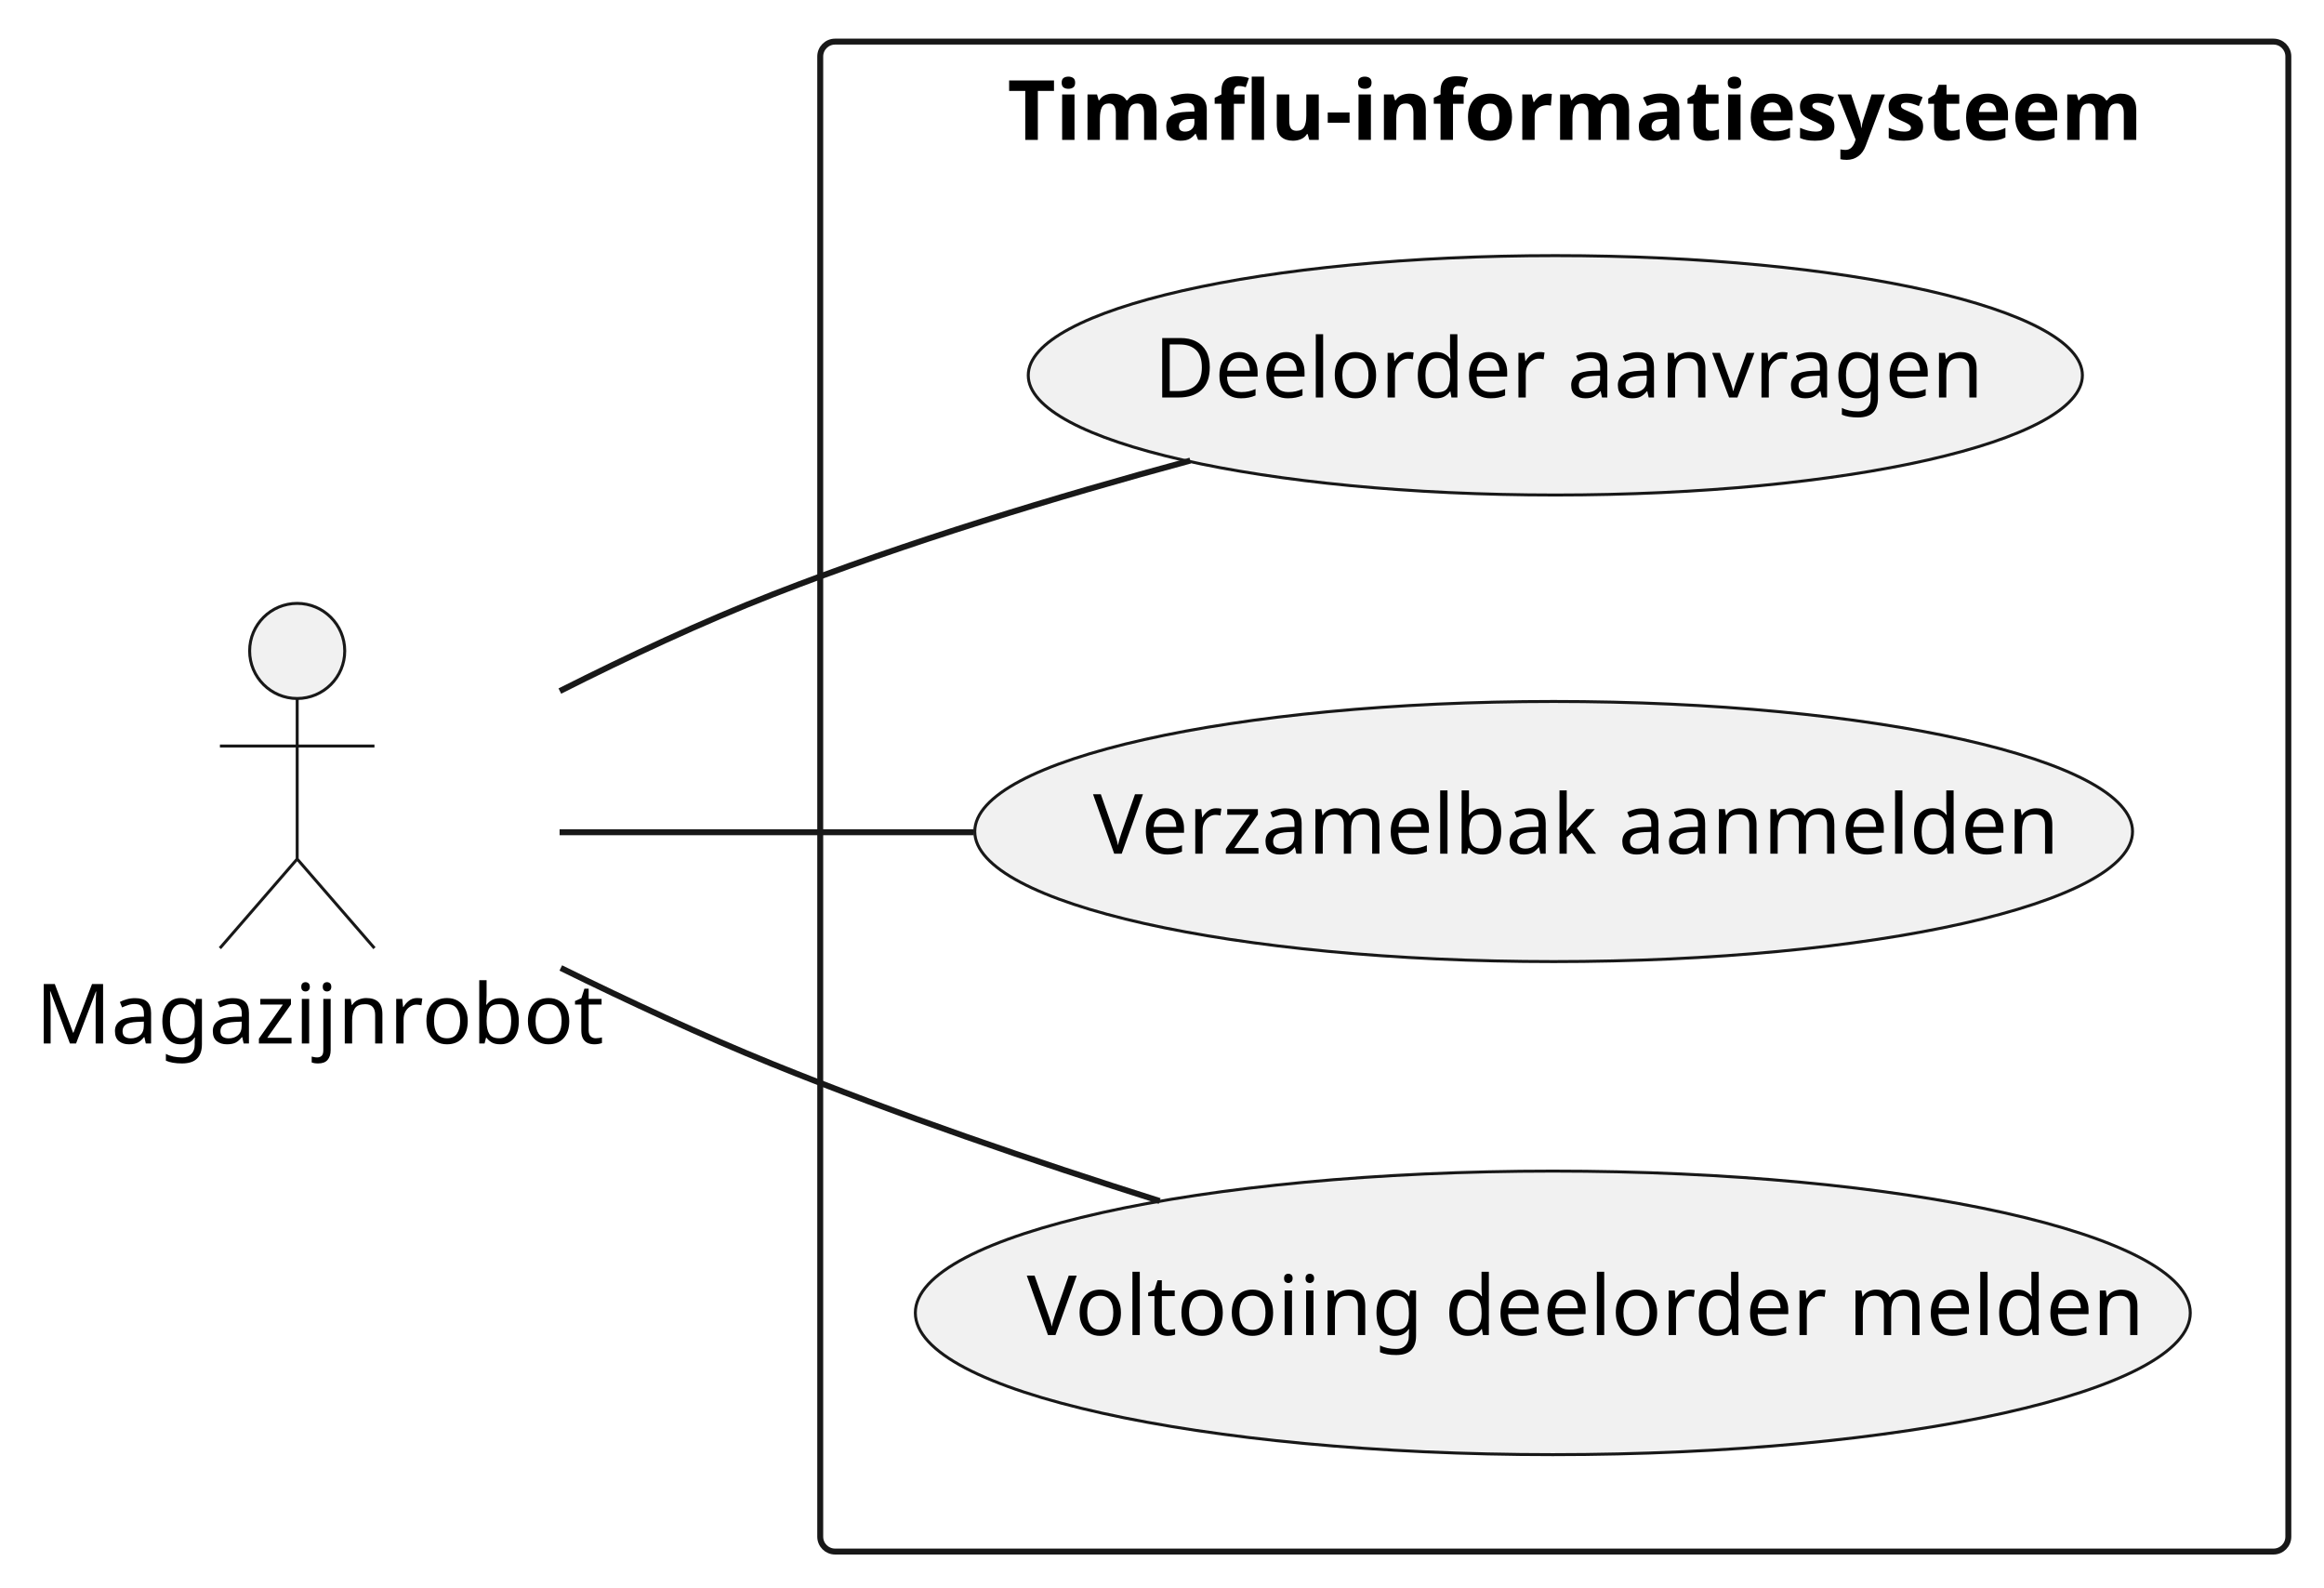
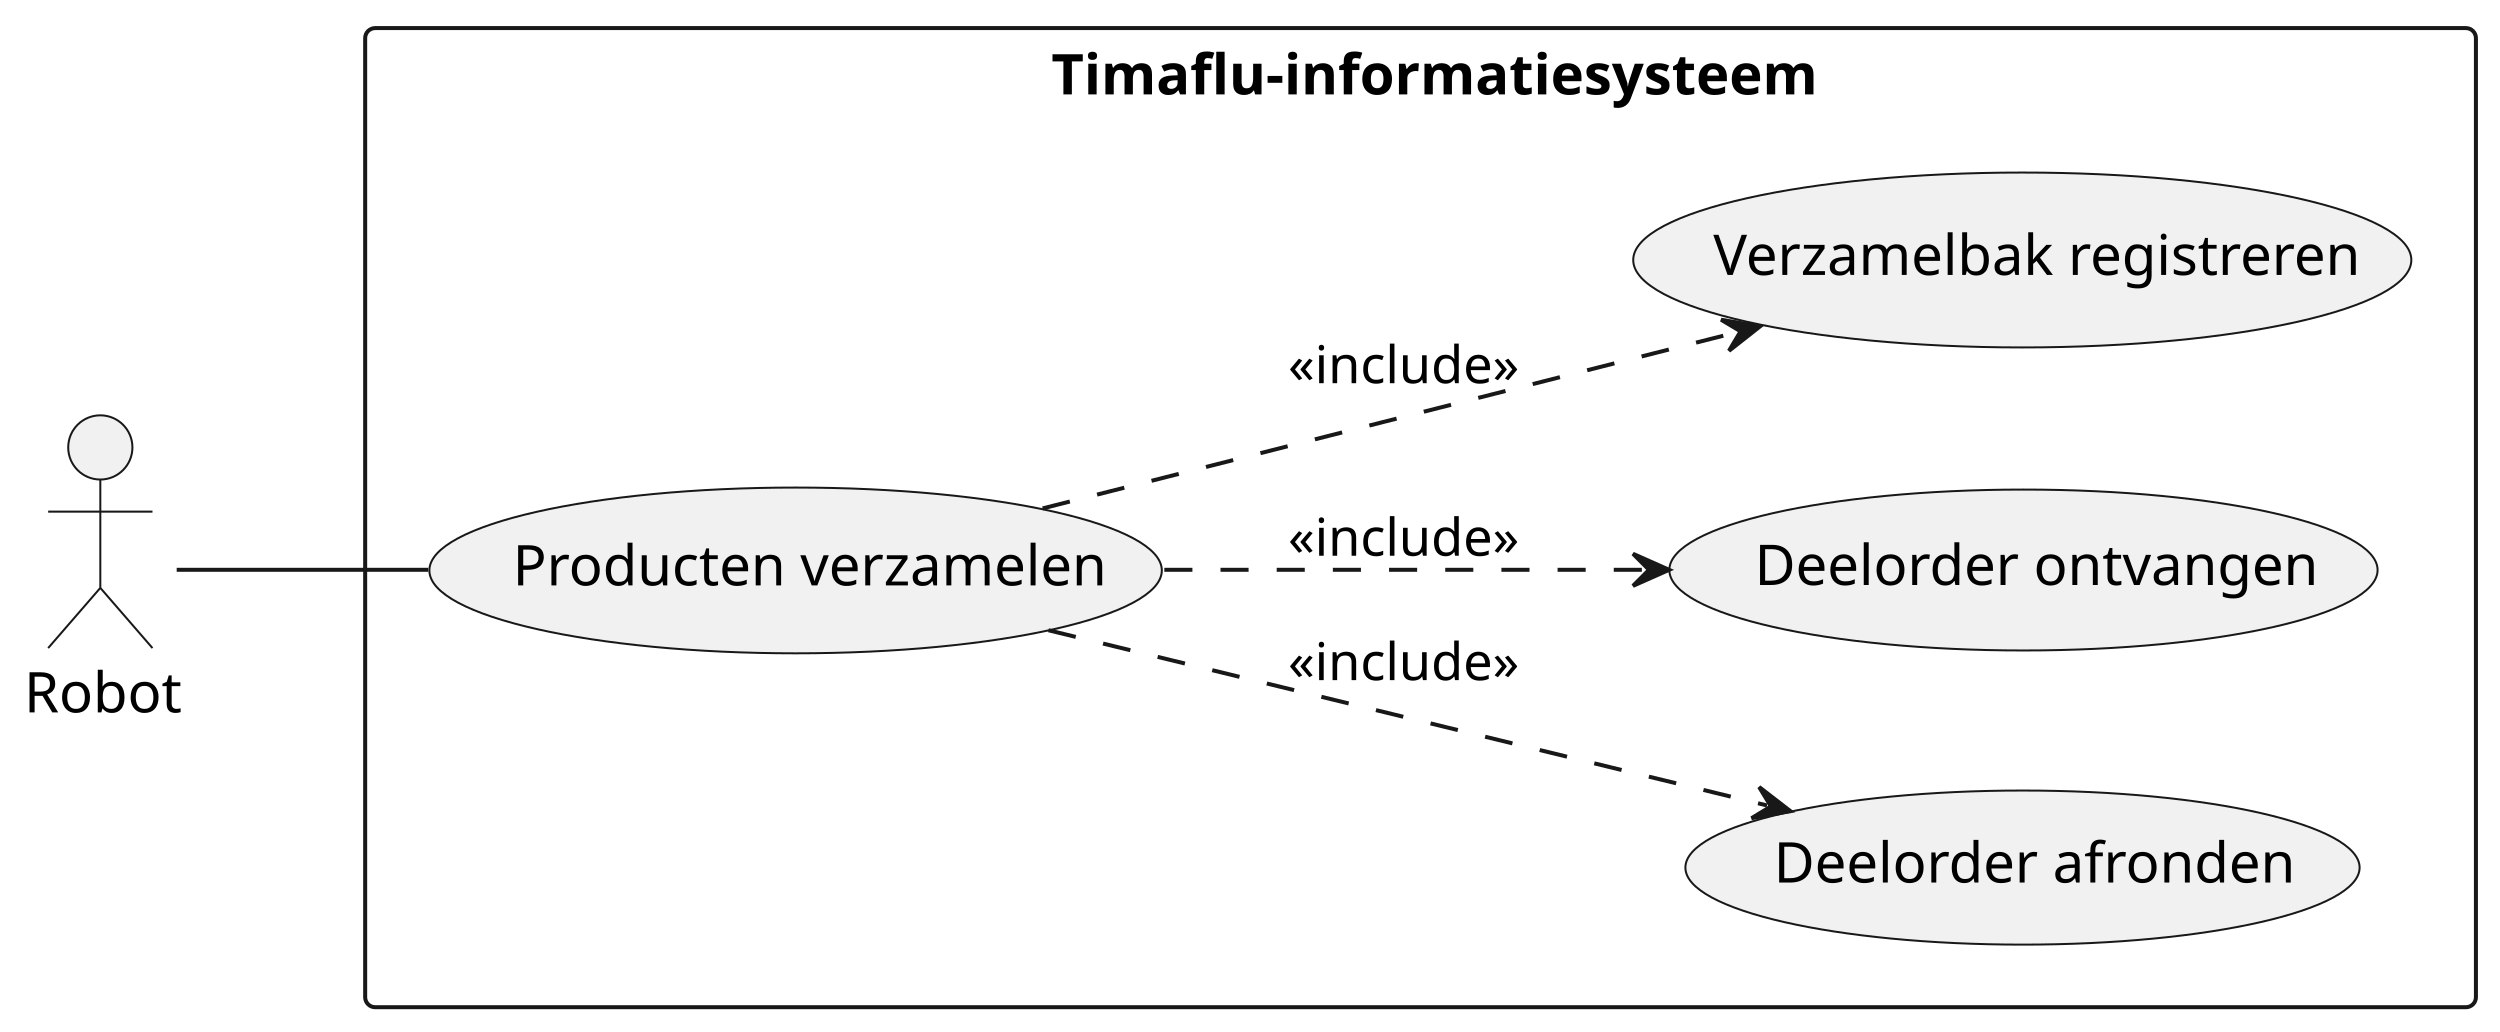
- <svg xmlns="http://www.w3.org/2000/svg" contentStyleType="text/css" height="267px" preserveAspectRatio="none" style="width:391px;height:267px;background:#FFFFFF;" version="1.1" viewBox="0 0 391 267" width="391px" zoomAndPan="magnify">
+ <svg xmlns="http://www.w3.org/2000/svg" contentStyleType="text/css" height="257px" preserveAspectRatio="none" style="width:623px;height:257px;background:#FFFFFF;" version="1.1" viewBox="0 0 623 257" width="623px" zoomAndPan="magnify">
  <defs />
  <g>
    <g id="cluster_Timaflu-informatiesysteem">
-       <rect fill="none" height="254" rx="2.5" ry="2.5" style="stroke:#181818;stroke-width:1.0;" width="247" x="138" y="7" />
-       <text fill="#000000" font-family="sans-serif" font-size="14" font-weight="bold" lengthAdjust="spacing" textLength="184" x="169.5" y="23.533">Timaflu-informatiesysteem</text>
+       <rect fill="none" height="244" rx="2.5" ry="2.5" style="stroke:#181818;stroke-width:1.0;" width="526" x="91" y="7" />
+       <text fill="#000000" font-family="sans-serif" font-size="14" font-weight="bold" lengthAdjust="spacing" textLength="184" x="262" y="23.533">Timaflu-informatiesysteem</text>
+     </g>
+     <g id="elem_UC0">
+       <ellipse cx="198.263" cy="142.153" fill="#F1F1F1" rx="91.263" ry="20.653" style="stroke:#181818;stroke-width:0.5;" />
+       <text fill="#000000" font-family="sans-serif" font-size="14" lengthAdjust="spacing" textLength="141" x="127.763" y="145.881">Producten verzamelen</text>
    </g>
    <g id="elem_UC1">
-       <ellipse cx="261.676" cy="63.135" fill="#F1F1F1" rx="88.676" ry="20.135" style="stroke:#181818;stroke-width:0.5;" />
-       <text fill="#000000" font-family="sans-serif" font-size="14" lengthAdjust="spacing" textLength="135" x="194.176" y="66.864">Deelorder aanvragen</text>
+       <ellipse cx="504.007" cy="216.201" fill="#F1F1F1" rx="84.007" ry="19.201" style="stroke:#181818;stroke-width:0.5;" />
+       <text fill="#000000" font-family="sans-serif" font-size="14" lengthAdjust="spacing" textLength="124" x="442.007" y="219.93">Deelorder afronden</text>
    </g>
    <g id="elem_UC2">
-       <ellipse cx="261.394" cy="139.879" fill="#F1F1F1" rx="97.394" ry="21.879" style="stroke:#181818;stroke-width:0.5;" />
-       <text fill="#000000" font-family="sans-serif" font-size="14" lengthAdjust="spacing" textLength="155" x="183.894" y="143.607">Verzamelbak aanmelden</text>
+       <ellipse cx="504.247" cy="142.049" fill="#F1F1F1" rx="88.247" ry="20.049" style="stroke:#181818;stroke-width:0.5;" />
+       <text fill="#000000" font-family="sans-serif" font-size="14" lengthAdjust="spacing" textLength="134" x="437.247" y="145.778">Deelorder ontvangen</text>
    </g>
    <g id="elem_UC3">
-       <ellipse cx="261.251" cy="220.85" fill="#F1F1F1" rx="107.251" ry="23.85" style="stroke:#181818;stroke-width:0.5;" />
-       <text fill="#000000" font-family="sans-serif" font-size="14" lengthAdjust="spacing" textLength="177" x="172.751" y="224.579">Voltooiing deelorder melden</text>
+       <ellipse cx="503.952" cy="64.79" fill="#F1F1F1" rx="96.953" ry="21.791" style="stroke:#181818;stroke-width:0.5;" />
+       <text fill="#000000" font-family="sans-serif" font-size="14" lengthAdjust="spacing" textLength="154" x="426.952" y="68.519">Verzamelbak registreren</text>
    </g>
    <g id="elem_Robot">
-       <ellipse cx="50" cy="109.5" fill="#F1F1F1" rx="8" ry="8" style="stroke:#181818;stroke-width:0.5;" />
-       <path d="M50,117.5 L50,144.5 M37,125.5 L63,125.5 M50,144.5 L37,159.5 M50,144.5 L63,159.5 " fill="none" style="stroke:#181818;stroke-width:0.5;" />
-       <text fill="#000000" font-family="sans-serif" font-size="14" lengthAdjust="spacing" textLength="88" x="6" y="175.533">Magazijnrobot</text>
+       <ellipse cx="25" cy="111.5" fill="#F1F1F1" rx="8" ry="8" style="stroke:#181818;stroke-width:0.5;" />
+       <path d="M25,119.5 L25,146.5 M12,127.5 L38,127.5 M25,146.5 L12,161.5 M25,146.5 L38,161.5 " fill="none" style="stroke:#181818;stroke-width:0.5;" />
+       <text fill="#000000" font-family="sans-serif" font-size="14" lengthAdjust="spacing" textLength="38" x="6" y="177.533">Robot</text>
    </g>
-     <g id="link_Robot_UC1">
-       <path d="M94.19,116.25 C105.63,110.48 118.12,104.64 130,100 C152.48,91.22 177.88,83.53 200.26,77.48 " fill="none" id="Robot-UC1" style="stroke:#181818;stroke-width:1.0;" />
+     <g id="link_UC0_UC1">
+       <path d="M261.28,157.06 C315.45,170.27 387.711,187.889 440.341,200.719 " fill="none" id="UC0-to-UC1" style="stroke:#181818;stroke-width:1.0;stroke-dasharray:7.0,7.0;" />
+       <polygon fill="#181818" points="446.17,202.14,438.373,196.122,441.312,200.956,436.479,203.895,446.17,202.14" style="stroke:#181818;stroke-width:1.0;" />
+       <text fill="#000000" font-family="sans-serif" font-size="13" lengthAdjust="spacing" textLength="55" x="321" y="169.495">«include»</text>
    </g>
-     <g id="link_Robot_UC2">
-       <path d="M94.15,140 C114.4,140 139.4,140 163.82,140 " fill="none" id="Robot-UC2" style="stroke:#181818;stroke-width:1.0;" />
+     <g id="link_UC0_UC2">
+       <path d="M290.15,142 C329.97,142 370.54,142 409.94,142 " fill="none" id="UC0-to-UC2" style="stroke:#181818;stroke-width:1.0;stroke-dasharray:7.0,7.0;" />
+       <polygon fill="#181818" points="415.94,142,406.94,138,410.94,142,406.94,146,415.94,142" style="stroke:#181818;stroke-width:1.0;" />
+       <text fill="#000000" font-family="sans-serif" font-size="13" lengthAdjust="spacing" textLength="55" x="321" y="138.495">«include»</text>
    </g>
-     <g id="link_Robot_UC3">
-       <path d="M94.35,162.83 C105.79,168.46 118.23,174.23 130,179 C150.85,187.45 174.08,195.38 195.11,202.03 " fill="none" id="Robot-UC3" style="stroke:#181818;stroke-width:1.0;" />
+     <g id="link_UC0_UC3">
+       <path d="M259.82,126.7 C311.51,113.58 379.944,96.215 432.784,82.815 " fill="none" id="UC0-to-UC3" style="stroke:#181818;stroke-width:1.0;stroke-dasharray:7.0,7.0;" />
+       <polygon fill="#181818" points="438.6,81.34,428.893,79.675,433.753,82.569,430.859,87.43,438.6,81.34" style="stroke:#181818;stroke-width:1.0;" />
+       <text fill="#000000" font-family="sans-serif" font-size="13" lengthAdjust="spacing" textLength="55" x="321" y="95.495">«include»</text>
+     </g>
+     <g id="link_Robot_UC0">
+       <path d="M44.03,142 C59.42,142 82.81,142 106.72,142 " fill="none" id="Robot-UC0" style="stroke:#181818;stroke-width:1.0;" />
    </g>
  </g>
</svg>
